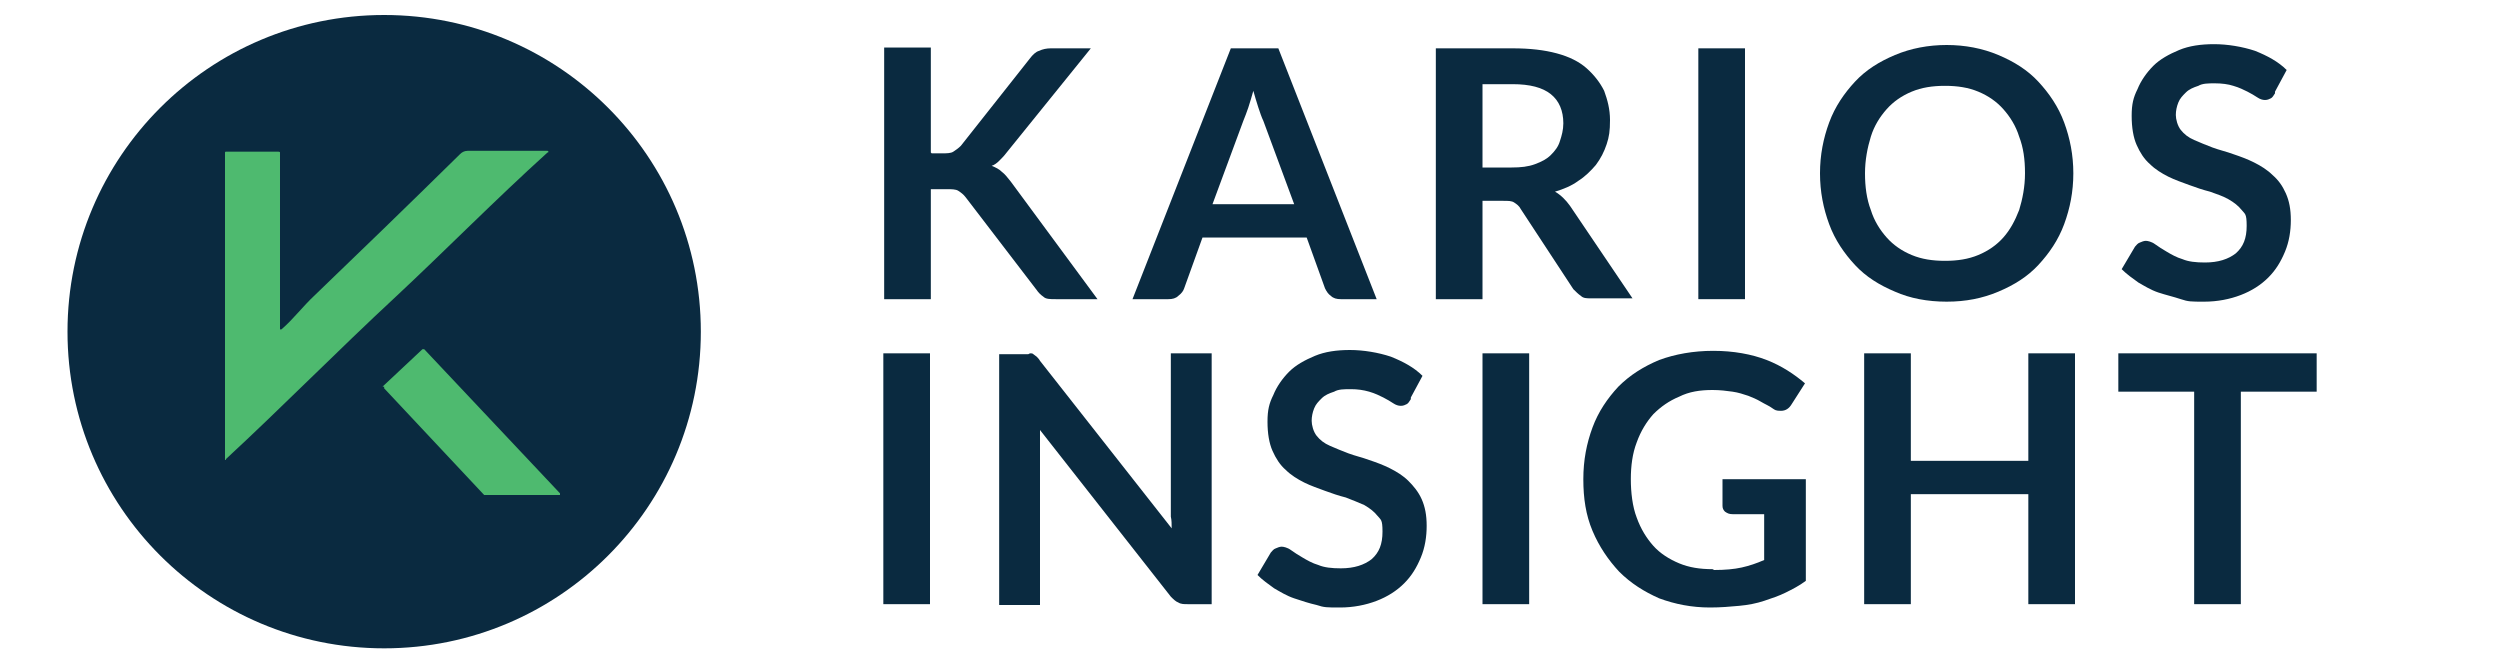
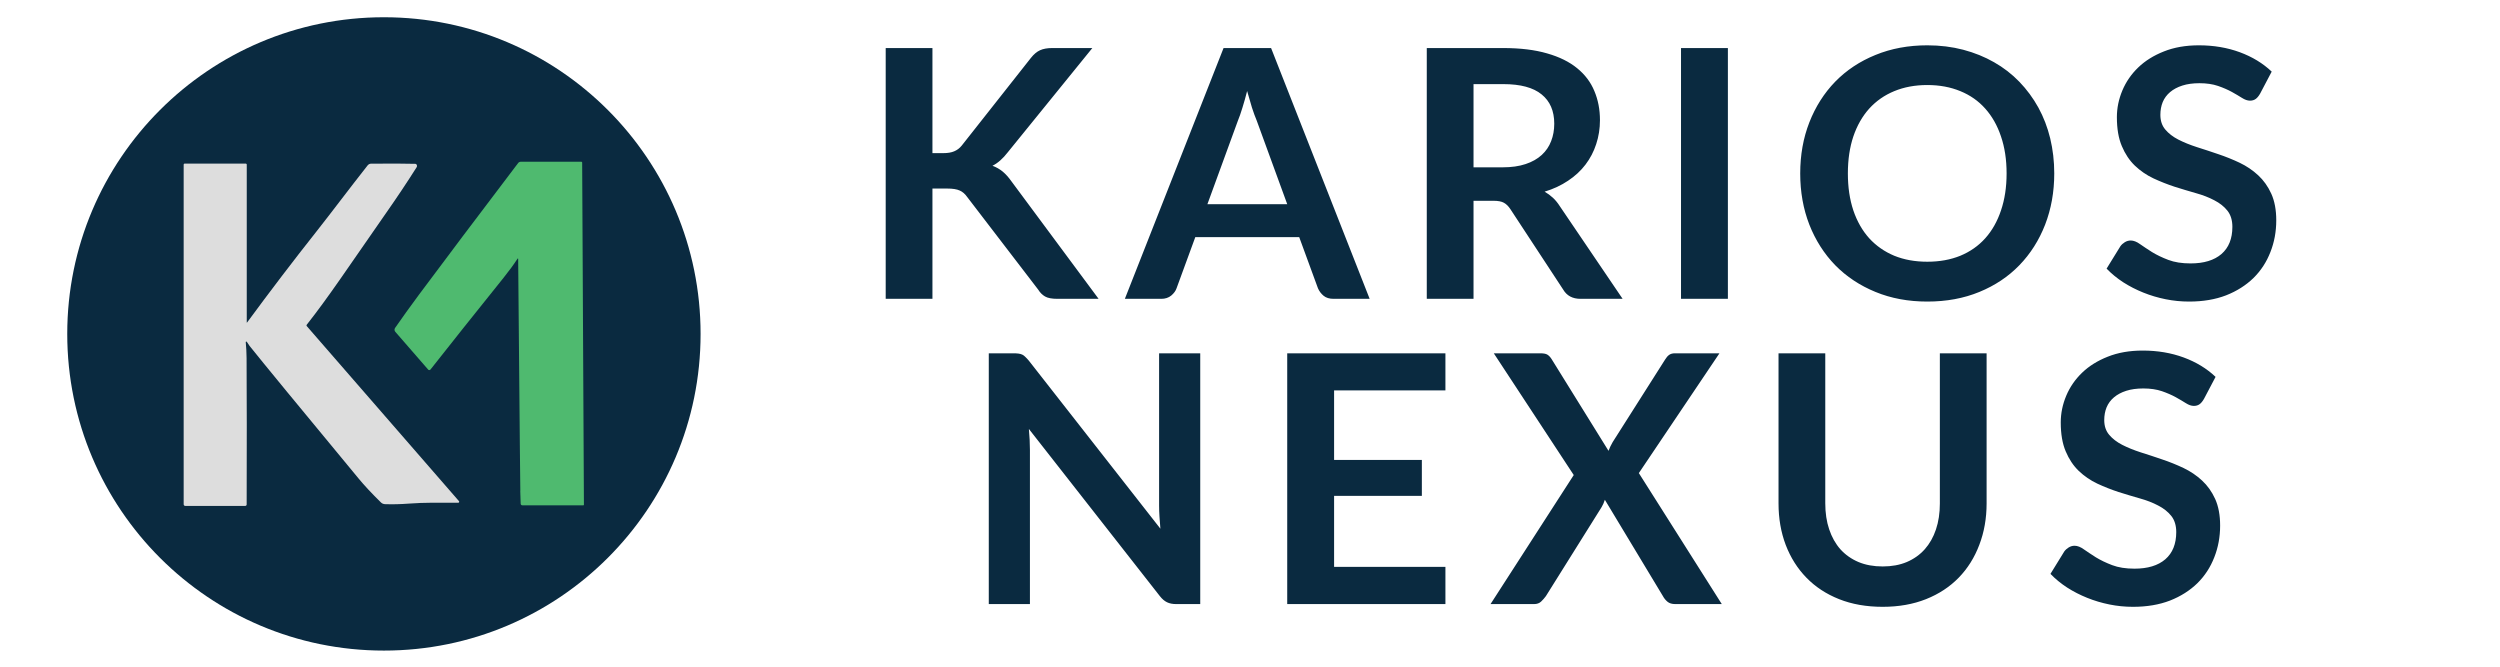
- <svg xmlns="http://www.w3.org/2000/svg" id="a" version="1.1" viewBox="0 0 300 80">
+ <svg xmlns="http://www.w3.org/2000/svg" id="a" data-name="Layer 1" viewBox="0 0 300 80">
  <defs>
    <style>
-       .st0 {
+       .b {
+         fill: #ddd;
+       }
+ 
+       .c, .d {
        fill: #0a2a40;
      }

-       .st1 {
-         isolation: isolate;
+       .e {
+         fill: #4fba6f;
      }

-       .st2 {
-         fill: #4eba6f;
+       .d {
+         font-family: Lato-Bold, Lato;
+         font-size: 41.62px;
+         font-weight: 700;
+         letter-spacing: .09em;
      }
    </style>
  </defs>
  <g>
-     <circle class="st0" cx="46.1" cy="39.8" r="38" />
+     <circle class="c" cx="46.07" cy="40.07" r="38" />
    <g>
-       <path class="st2" d="M27.1,55.2s-.1,0-.1,0V18.3c0,0,0-.1.1-.1h6.3c0,0,.2,0,.2.1v21.2c0,0,.1.1.2,0,1.4-1.2,2.5-2.7,4-4.1,5.2-5,11-10.6,17.4-16.9.2-.2.5-.4.9-.4h9.6c.1,0,.2.2,0,.2-6.3,5.7-12.2,11.7-18.2,17.3-6.9,6.4-13.8,13.4-20.4,19.5h0Z" />
-       <path class="st2" d="M45.9,46.4l4.8-4.5s.1,0,.2,0l16.3,17.3c0,0,0,.2,0,.2h-9.1s0,0,0,0l-12-12.8s0-.1,0-.2h0Z" />
+       <path class="e" d="M62.44,58.9l-.06-5.48-.2-22.38s-.04-.04-.06-.02c-.48.74-1.05,1.51-1.69,2.31-3.52,4.38-6.44,8.05-8.77,11.01-.07.09-.22.1-.29,0l-3.93-4.52c-.12-.13-.13-.33-.03-.47.82-1.19,1.79-2.53,2.89-4.02,3.09-4.15,7.05-9.41,11.88-15.77.07-.09.19-.15.3-.15h7.3s.08.04.08.08l.21,41.09s-.03.06-.06.06h-7.33c-.11,0-.2-.09-.2-.2l-.05-1.57Z" />
+       <path class="b" d="M29.65,38.7c2.77-3.77,5.54-7.4,8.3-10.89,1.95-2.47,3.87-5.05,6.17-7.97.1-.12.25-.2.41-.2,2.47-.02,4.22-.01,5.26.02.07,0,.12,0,.13.02.12.08.16.25.08.38-1.17,1.85-2.4,3.69-3.69,5.53-4.75,6.81-6.82,9.97-9.51,13.39-.03.04-.03.1,0,.14l18.28,21.02c.06.07.01.19-.09.19-2.62,0-3.97-.04-5.89.1-1.05.08-2,.1-2.86.07-.22,0-.4-.08-.53-.21-1.09-1.07-1.99-2.03-2.68-2.87-7.13-8.61-11.49-13.92-13.08-15.91,0,0-.12-.17-.33-.49-.04-.06-.14-.03-.13.05.06.57.09,1.2.1,1.9.03,4.74.03,10.6.01,17.57,0,.09-.08.17-.17.17h-7.2c-.1,0-.19-.08-.19-.19V19.74c0-.06.05-.11.11-.11h7.34c.06,0,.12.05.12.12v18.95s.02.03.03.01Z" />
    </g>
  </g>
  <g>
-     <g class="st1">
-       <g class="st1">
-         <path class="st0" d="M111.8,18.4h1.3c.5,0,1,0,1.3-.2s.6-.4.9-.7l8.3-10.5c.3-.4.7-.8,1.1-.9.4-.2.9-.3,1.4-.3h4.8l-10.1,12.5c-.3.4-.6.7-.9,1-.3.3-.6.5-.9.6.5.2.9.4,1.2.7.4.3.7.7,1.1,1.2l10.4,14.1h-5c-.7,0-1.2,0-1.5-.3-.3-.2-.6-.5-.8-.8l-8.5-11.1c-.3-.4-.6-.6-.9-.8-.3-.2-.8-.2-1.5-.2h-1.8v13.2h-5.6V5.7h5.6v12.6Z" />
-         <path class="st0" d="M165.2,35.9h-4.3c-.5,0-.9-.1-1.2-.4-.3-.2-.5-.5-.7-.9l-2.2-6.1h-12.5l-2.2,6.1c-.1.3-.3.6-.7.9-.3.3-.7.4-1.2.4h-4.3l11.8-30.1h5.7l11.8,30.1ZM145.7,24.5h9.6l-3.7-10c-.2-.4-.4-1-.6-1.6-.2-.6-.4-1.3-.6-2-.2.7-.4,1.4-.6,2s-.4,1.1-.6,1.6l-3.7,10Z" />
-         <path class="st0" d="M177.9,24.1v11.8h-5.6V5.8h9.2c2.1,0,3.8.2,5.3.6,1.5.4,2.7,1,3.6,1.8.9.8,1.6,1.7,2.1,2.7.4,1.1.7,2.2.7,3.5s-.1,2-.4,2.9c-.3.9-.7,1.7-1.3,2.5-.6.7-1.3,1.4-2.1,1.9-.8.6-1.8,1-2.8,1.3.7.4,1.3,1,1.8,1.7l7.5,11.1h-5c-.5,0-.9,0-1.2-.3-.3-.2-.6-.5-.9-.8l-6.3-9.6c-.2-.4-.5-.6-.8-.8-.3-.2-.7-.2-1.3-.2h-2.4ZM177.9,20.1h3.5c1.1,0,2-.1,2.8-.4.8-.3,1.4-.6,1.9-1.1.5-.5.9-1,1.1-1.7.2-.6.4-1.3.4-2.1,0-1.5-.5-2.7-1.5-3.5-1-.8-2.5-1.2-4.6-1.2h-3.6v10Z" />
-         <path class="st0" d="M209.4,35.9h-5.6V5.8h5.6v30.1Z" />
-         <path class="st0" d="M248.8,20.8c0,2.2-.4,4.2-1.1,6.1s-1.8,3.5-3.1,4.9c-1.3,1.4-2.9,2.4-4.8,3.2-1.9.8-3.9,1.2-6.2,1.2s-4.4-.4-6.2-1.2c-1.9-.8-3.5-1.8-4.8-3.2-1.3-1.4-2.4-3-3.1-4.9s-1.1-3.9-1.1-6.1.4-4.2,1.1-6.1,1.8-3.5,3.1-4.9c1.3-1.4,2.9-2.4,4.8-3.2,1.9-.8,4-1.2,6.2-1.2s4.3.4,6.2,1.2,3.5,1.8,4.8,3.2c1.3,1.4,2.4,3,3.1,4.9s1.1,3.9,1.1,6.1ZM243,20.8c0-1.7-.2-3.1-.7-4.4-.4-1.3-1.1-2.4-1.9-3.3-.8-.9-1.8-1.6-3-2.1-1.2-.5-2.5-.7-4-.7s-2.8.2-4,.7c-1.2.5-2.2,1.2-3,2.1-.8.9-1.5,2-1.9,3.3-.4,1.3-.7,2.8-.7,4.4s.2,3.1.7,4.4c.4,1.3,1.1,2.4,1.9,3.3.8.9,1.8,1.6,3,2.1,1.2.5,2.5.7,4,.7s2.8-.2,4-.7c1.2-.5,2.2-1.2,3-2.1.8-.9,1.4-2,1.9-3.3.4-1.3.7-2.8.7-4.4Z" />
-         <path class="st0" d="M273,11.2c-.2.3-.3.5-.5.6-.2.1-.4.2-.7.2s-.6-.1-.9-.3c-.3-.2-.8-.5-1.2-.7s-1-.5-1.7-.7c-.6-.2-1.4-.3-2.2-.3s-1.5,0-2,.3c-.6.2-1.1.4-1.5.8s-.7.7-.9,1.2c-.2.5-.3,1-.3,1.5s.2,1.3.6,1.8.9.9,1.6,1.2c.7.3,1.4.6,2.2.9.8.3,1.7.5,2.5.8.9.3,1.7.6,2.5,1,.8.4,1.6.9,2.2,1.5.7.6,1.2,1.3,1.6,2.2.4.9.6,1.9.6,3.2s-.2,2.6-.7,3.8-1.1,2.2-2,3.1c-.9.9-2,1.6-3.3,2.1-1.3.5-2.8.8-4.4.8s-1.9,0-2.8-.3-1.8-.5-2.7-.8-1.7-.8-2.4-1.2c-.7-.5-1.4-1-2-1.6l1.6-2.7c.2-.2.3-.4.6-.5.2-.1.5-.2.7-.2s.7.1,1.1.4.9.6,1.4.9c.5.3,1.2.7,1.9.9.7.3,1.6.4,2.7.4,1.6,0,2.8-.4,3.7-1.1.9-.8,1.3-1.8,1.3-3.3s-.2-1.4-.6-1.9c-.4-.5-.9-.9-1.6-1.3s-1.4-.6-2.2-.9c-.8-.2-1.7-.5-2.5-.8s-1.7-.6-2.5-1c-.8-.4-1.6-.9-2.2-1.5-.7-.6-1.2-1.4-1.6-2.3s-.6-2.1-.6-3.5.2-2.2.7-3.2c.4-1,1.1-2,1.9-2.8.8-.8,1.9-1.4,3.1-1.9,1.2-.5,2.6-.7,4.2-.7s3.4.3,4.9.8c1.5.6,2.8,1.3,3.8,2.3l-1.4,2.6Z" />
-       </g>
-     </g>
-     <g class="st1">
-       <g class="st1">
-         <path class="st0" d="M111.6,72.5h-5.6v-30.1h5.6v30.1Z" />
-         <path class="st0" d="M123.6,42.4c.2,0,.3,0,.4.1s.3.2.4.3c.1.1.3.3.4.5l15.8,20.1c0-.5,0-1-.1-1.4,0-.5,0-.9,0-1.3v-18.3h4.9v30.1h-2.9c-.4,0-.8,0-1.1-.2-.3-.1-.6-.4-.9-.7l-15.7-20c0,.4,0,.9,0,1.3,0,.4,0,.8,0,1.2v18.5h-4.9v-30.1h2.9c.2,0,.5,0,.6,0Z" />
-         <path class="st0" d="M169.3,47.9c-.2.3-.3.5-.5.6-.2.1-.4.2-.7.2s-.6-.1-.9-.3c-.3-.2-.8-.5-1.2-.7s-1-.5-1.7-.7-1.4-.3-2.2-.3-1.5,0-2,.3c-.6.2-1.1.4-1.5.8s-.7.7-.9,1.2c-.2.5-.3,1-.3,1.5s.2,1.3.6,1.8c.4.5.9.9,1.6,1.2.7.3,1.4.6,2.2.9.8.3,1.7.5,2.5.8.9.3,1.7.6,2.5,1s1.6.9,2.2,1.5,1.2,1.3,1.6,2.2.6,1.9.6,3.2-.2,2.6-.7,3.8-1.1,2.2-2,3.1c-.9.9-2,1.6-3.3,2.1-1.3.5-2.8.8-4.4.8s-1.9,0-2.8-.3c-.9-.2-1.8-.5-2.7-.8-.9-.3-1.7-.8-2.4-1.2-.7-.5-1.4-1-2-1.6l1.6-2.7c.2-.2.3-.4.6-.5.2-.1.5-.2.7-.2s.7.1,1.1.4.9.6,1.4.9c.5.3,1.2.7,1.9.9.7.3,1.6.4,2.7.4,1.6,0,2.8-.4,3.7-1.1.9-.8,1.3-1.8,1.3-3.3s-.2-1.4-.6-1.9c-.4-.5-.9-.9-1.6-1.3-.7-.3-1.4-.6-2.2-.9-.8-.2-1.7-.5-2.5-.8s-1.7-.6-2.5-1c-.8-.4-1.6-.9-2.2-1.5-.7-.6-1.2-1.4-1.6-2.3-.4-.9-.6-2.1-.6-3.5s.2-2.2.7-3.2c.4-1,1.1-2,1.9-2.8.8-.8,1.9-1.4,3.1-1.9,1.2-.5,2.6-.7,4.2-.7s3.4.3,4.9.8c1.5.6,2.8,1.3,3.8,2.3l-1.4,2.6Z" />
-         <path class="st0" d="M183.5,72.5h-5.6v-30.1h5.6v30.1Z" />
-         <path class="st0" d="M205.7,68.4c1.3,0,2.4-.1,3.3-.3.9-.2,1.8-.5,2.7-.9v-5.5h-3.8c-.4,0-.6-.1-.9-.3-.2-.2-.3-.4-.3-.7v-3.2h10v12.2c-.8.6-1.6,1-2.4,1.4-.8.4-1.7.7-2.6,1-.9.3-1.9.5-3,.6-1.1.1-2.2.2-3.5.2-2.2,0-4.2-.4-6.1-1.1-1.8-.8-3.4-1.8-4.8-3.2-1.3-1.4-2.4-3-3.2-4.9-.8-1.9-1.1-3.9-1.1-6.2s.4-4.3,1.1-6.2,1.8-3.5,3.1-4.9c1.4-1.4,3-2.4,4.9-3.2,1.9-.7,4.1-1.1,6.5-1.1s4.6.4,6.4,1.1c1.8.7,3.3,1.7,4.6,2.8l-1.6,2.5c-.3.5-.7.8-1.3.8s-.7-.1-1-.3c-.4-.3-.9-.5-1.4-.8s-1-.5-1.5-.7c-.6-.2-1.2-.4-1.9-.5s-1.5-.2-2.4-.2c-1.5,0-2.8.2-4,.8-1.2.5-2.2,1.2-3.1,2.1-.8.9-1.5,2-2,3.4-.5,1.3-.7,2.8-.7,4.4s.2,3.3.7,4.6c.5,1.4,1.2,2.5,2,3.4s1.9,1.6,3.1,2.1c1.2.5,2.5.7,4,.7Z" />
-         <path class="st0" d="M249,72.5h-5.6v-13.2h-14.1v13.2h-5.6v-30.1h5.6v12.9h14.1v-12.9h5.6v30.1Z" />
-         <path class="st0" d="M278,42.4v4.6h-9.1v25.5h-5.6v-25.5h-9.1v-4.6h23.7Z" />
-       </g>
-     </g>
+     <text class="d" transform="translate(102.94 35.86)">
+       <tspan x="0" y="0">KARIOS</tspan>
+     </text>
+     <text class="d" transform="translate(115.31 72.49)">
+       <tspan x="0" y="0">NEXUS</tspan>
+     </text>
  </g>
</svg>
